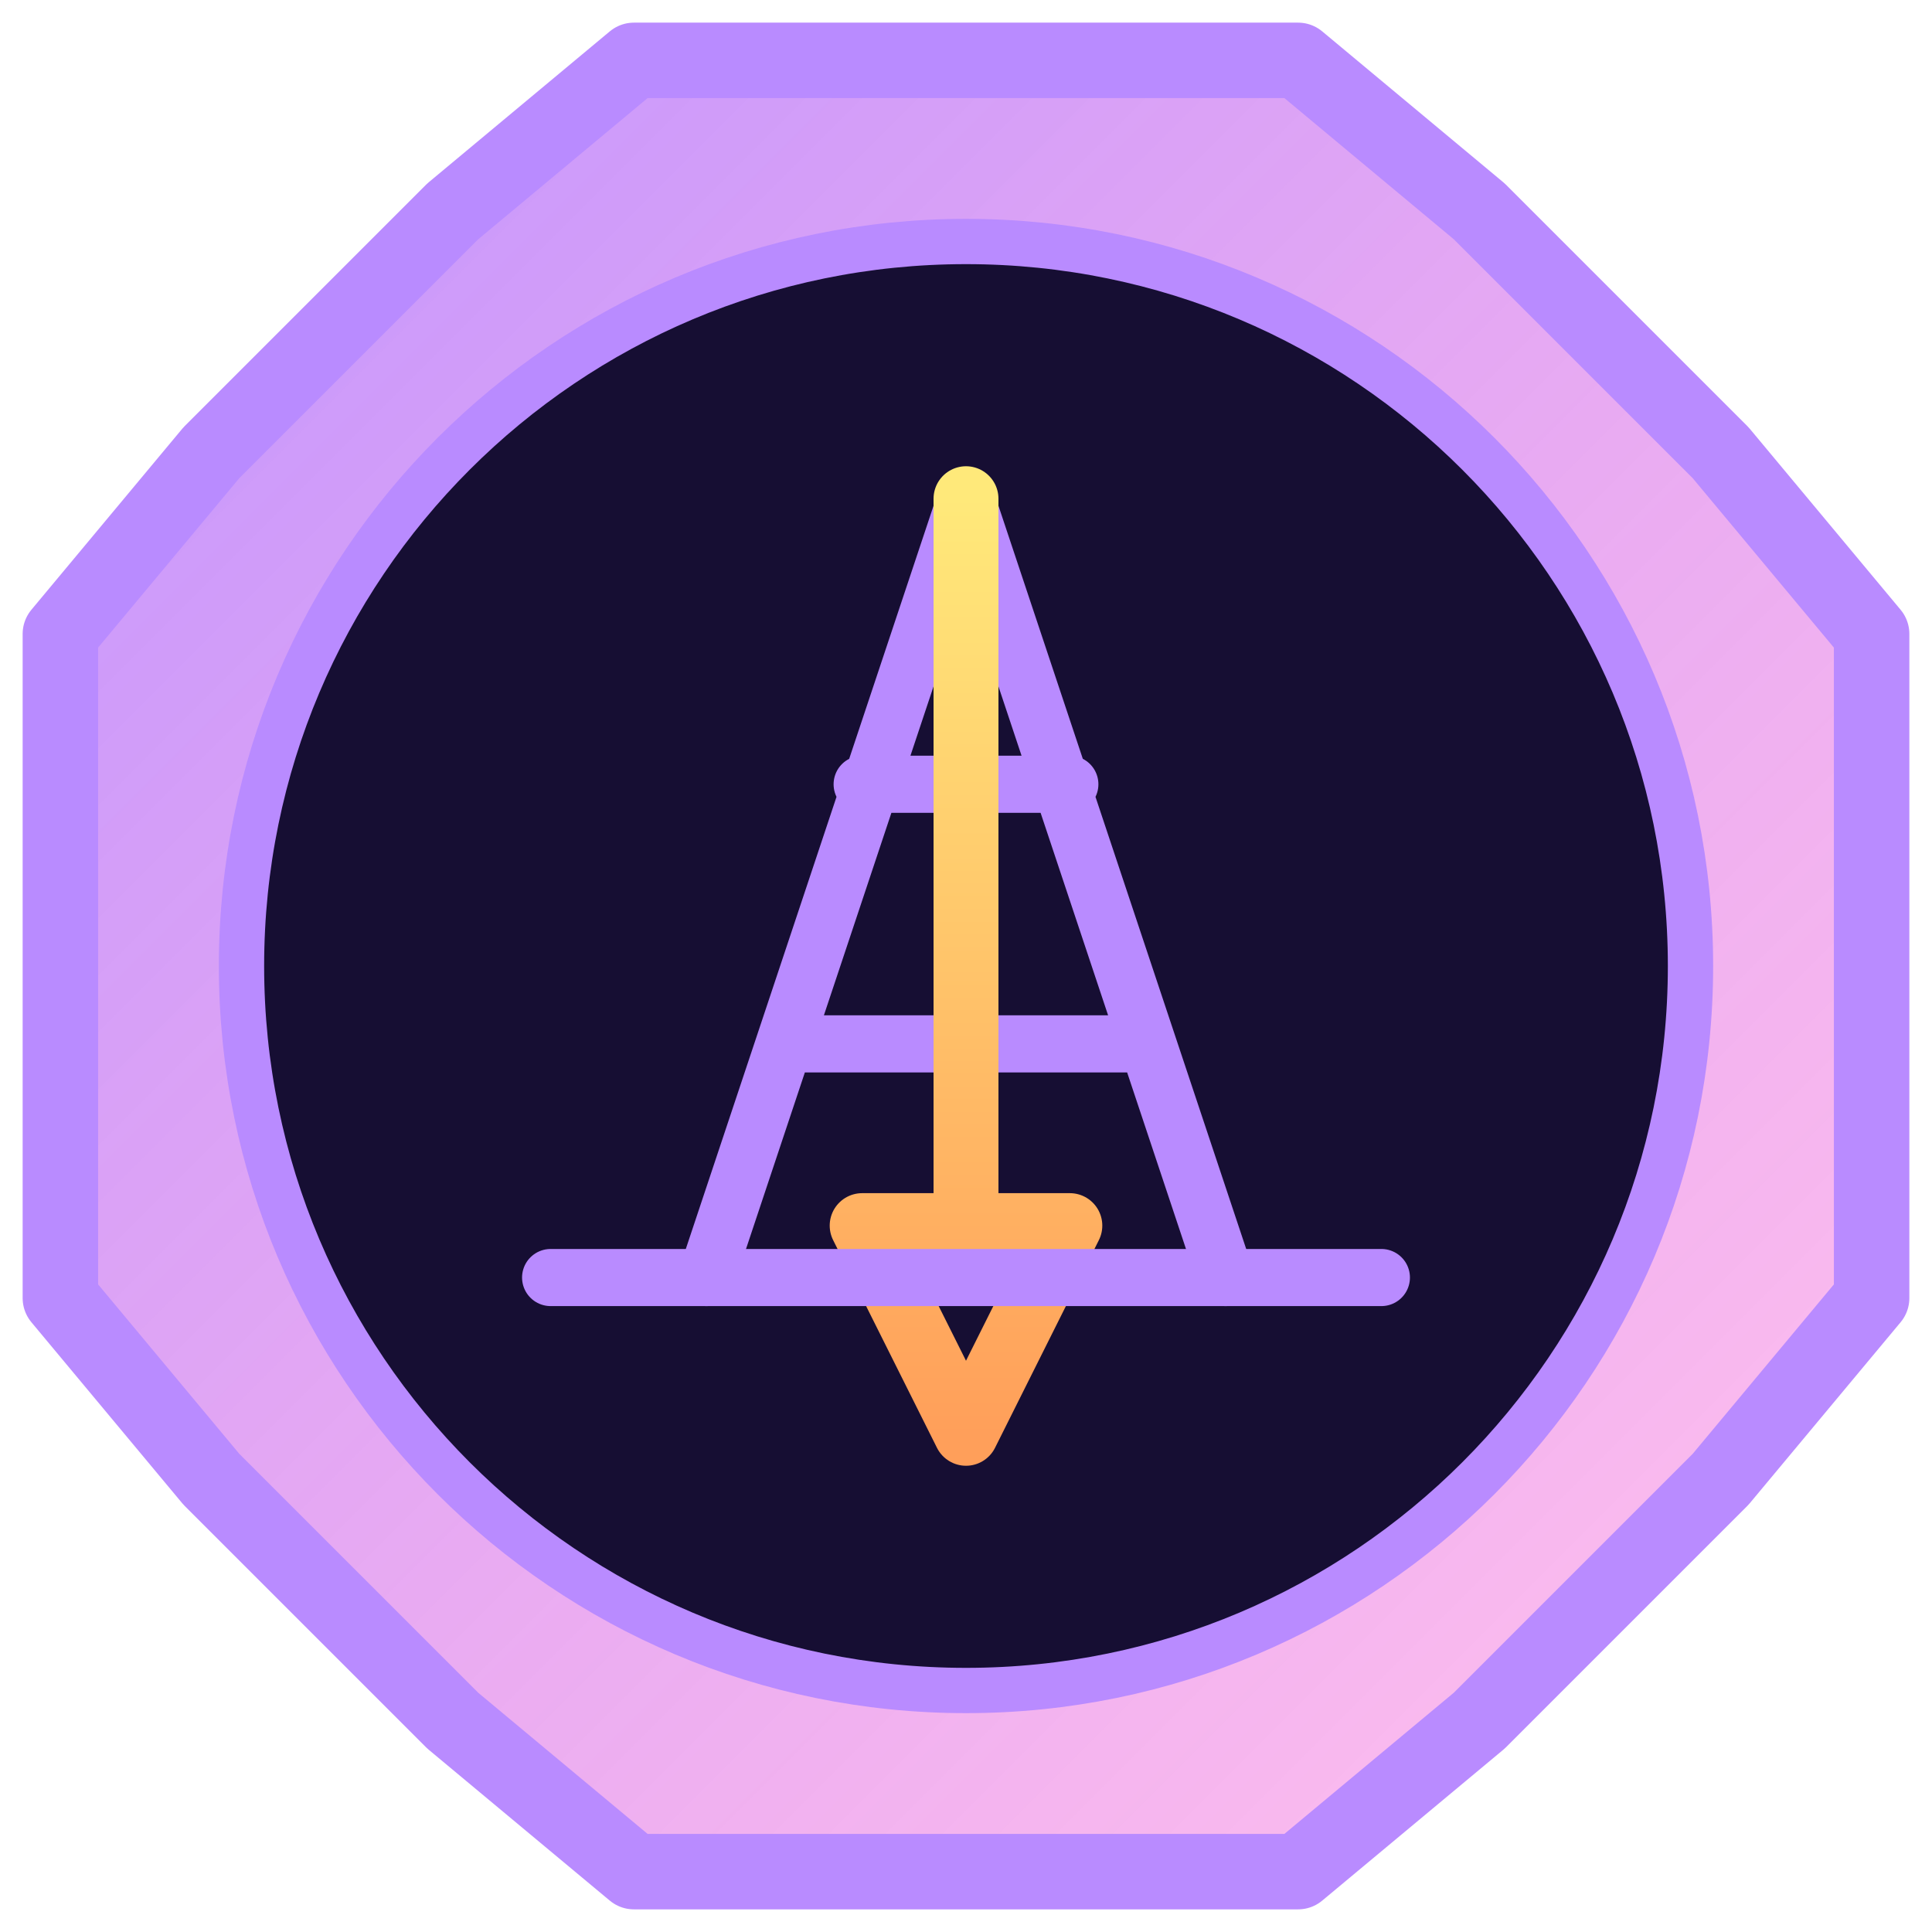
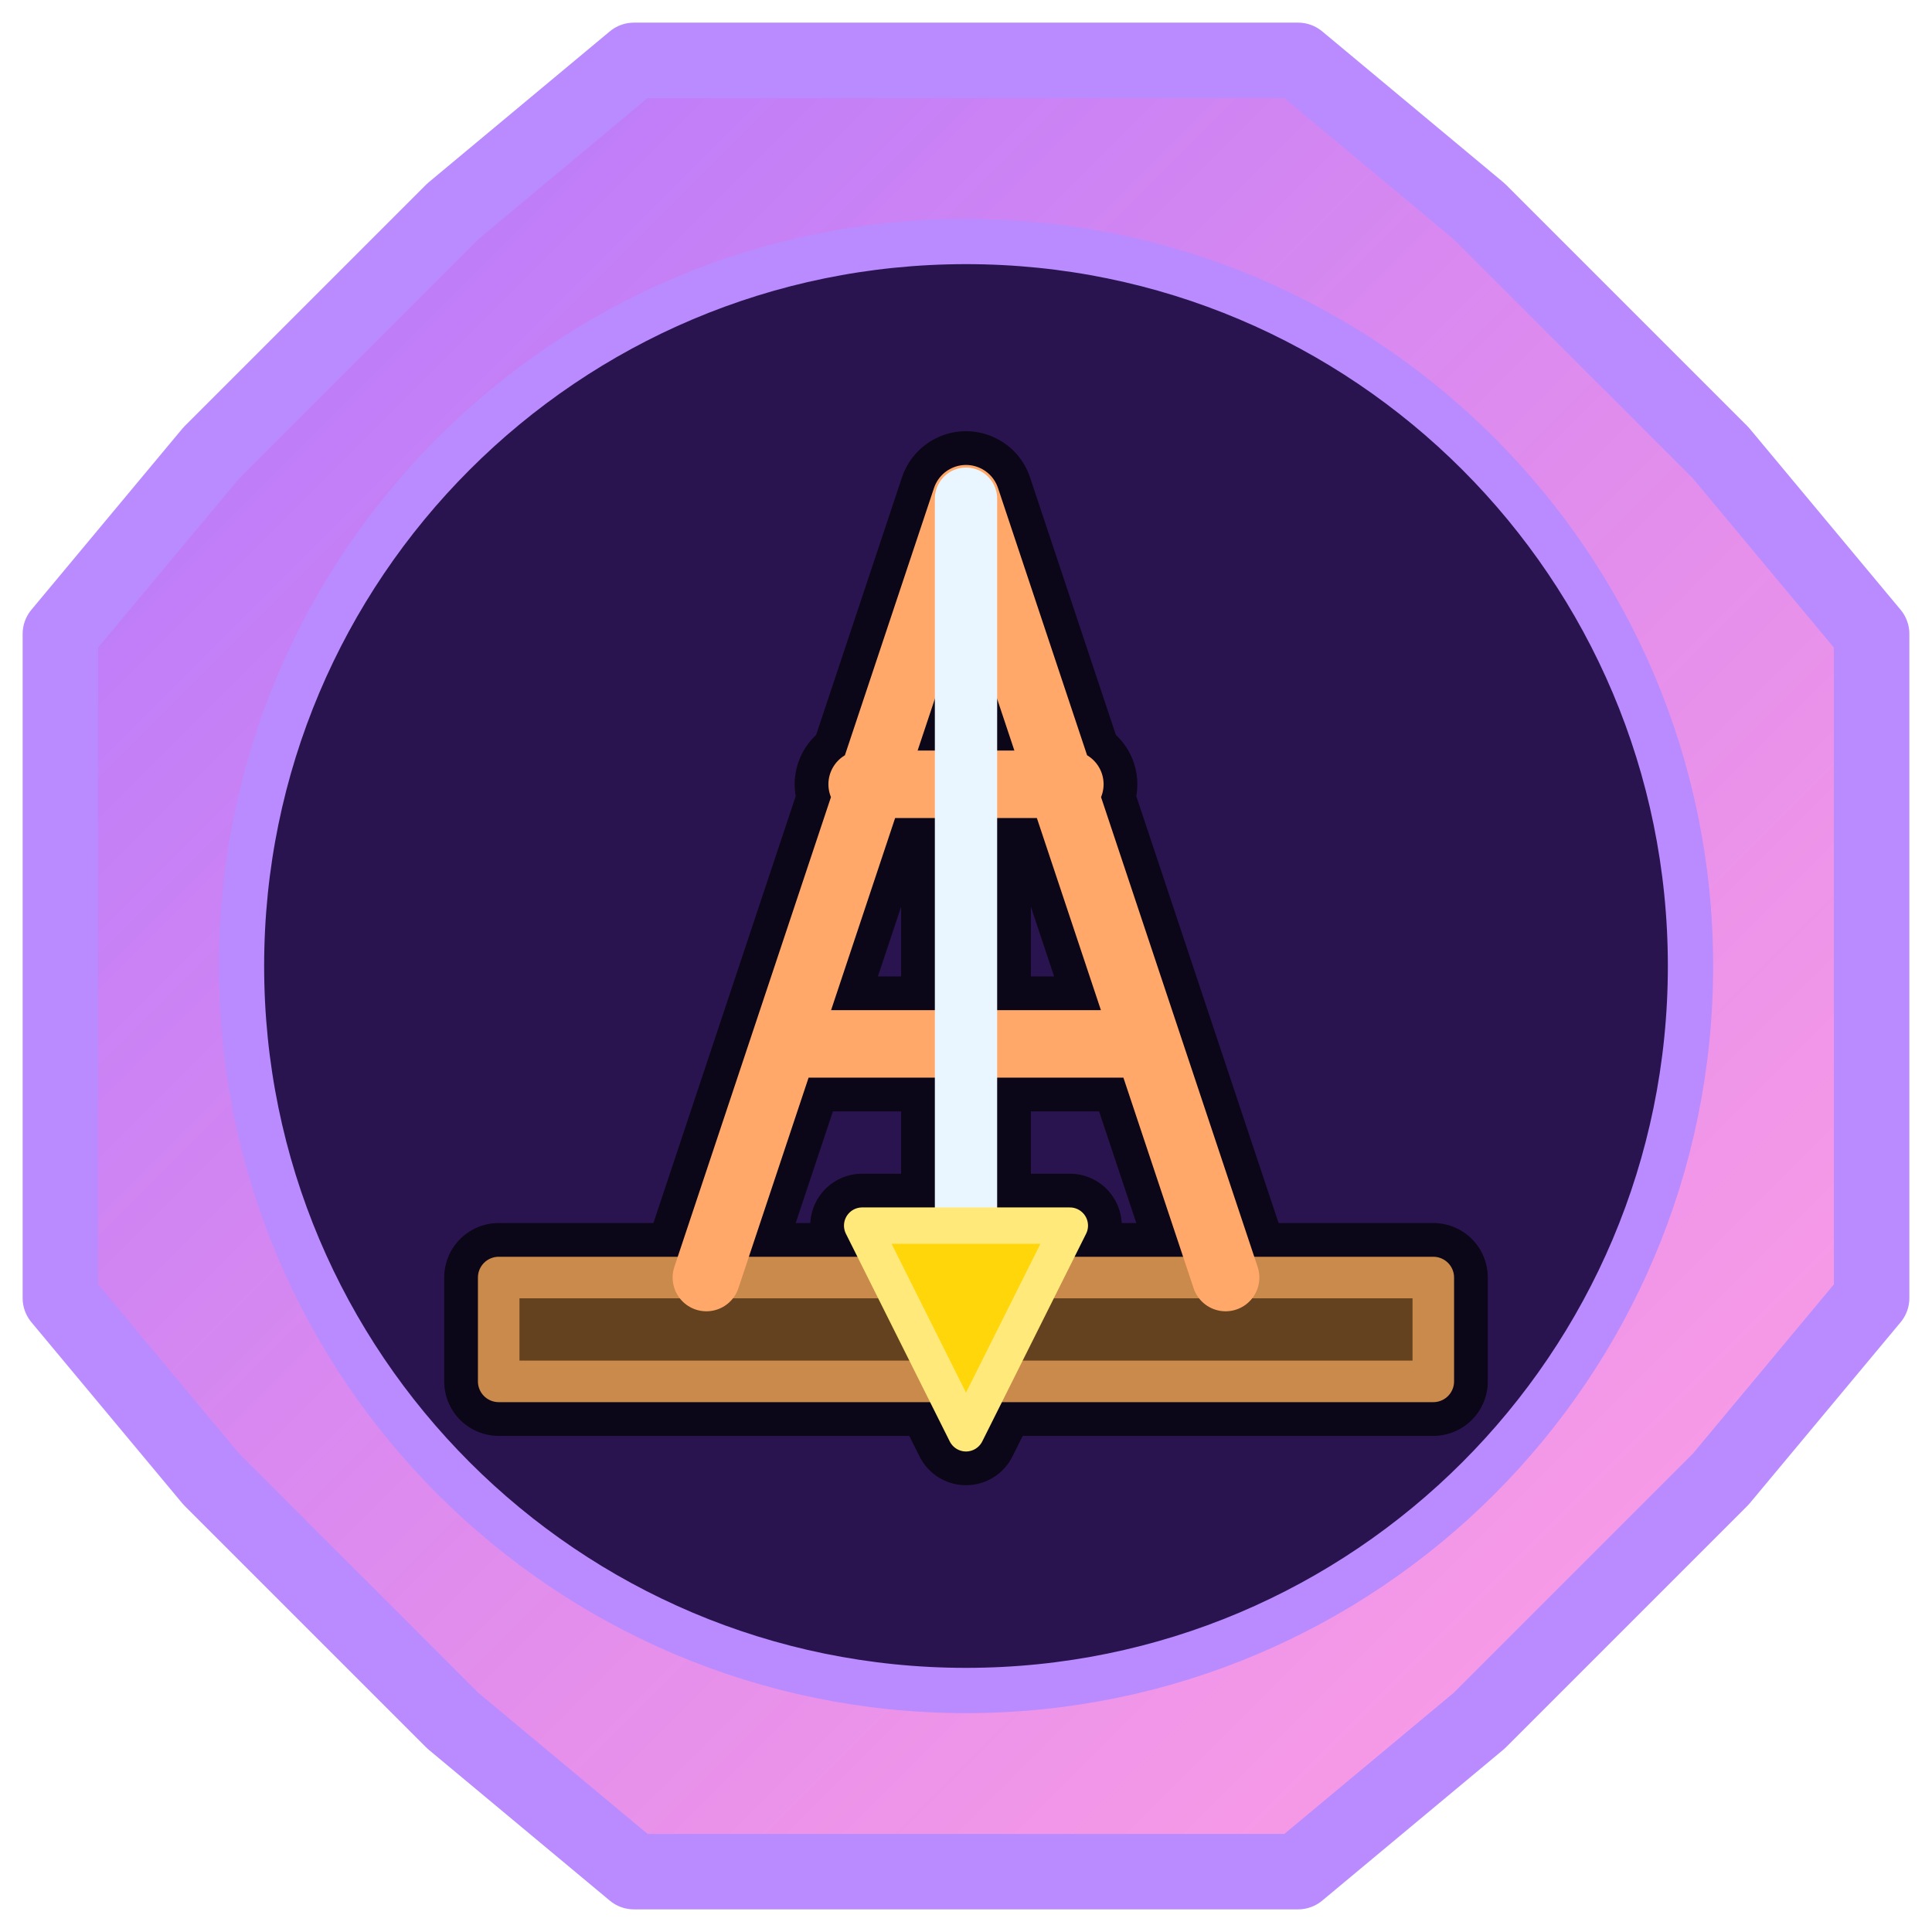
<svg xmlns="http://www.w3.org/2000/svg" viewBox="0 0 64 64" role="img" aria-label="Quarry Rig">
  <defs>
    <linearGradient id="p107" x1="0" y1="0" x2="1" y2="1">
-       <stop offset="0" stop-color="#8b3dff" stop-opacity=".55" />
-       <stop offset="1" stop-color="#ff2ec4" stop-opacity=".3" />
-     </linearGradient>
-     <linearGradient id="g107" x1="0" y1="0" x2="0" y2="1">
-       <stop offset="0" stop-color="#ffe97a" />
-       <stop offset="1" stop-color="#ff9f5a" />
+       <stop offset="0" stop-color="#8b3dff" stop-opacity=".7" />
+       <stop offset="1" stop-color="#ff2ec4" stop-opacity=".45" />
    </linearGradient>
  </defs>
-   <path d="M21 2h22l6 5 8 8 5 6v22l-5 6-8 8-6 5H21l-6-5-8-8-5-6V21l5-6 8-8z" fill="url(#p107)" stroke="#b98bff" stroke-width="2.500" stroke-linejoin="round" />
-   <circle cx="32" cy="32" r="24" fill="#160e33" stroke="#b98bff" stroke-width="1.500" />
+   <path d="M21 2h22l6 5 8 8 5 6v22l-5 6-8 8-6 5H21l-6-5-8-8-5-6V21l5-6 8-8z" fill="url(#p107)" fill-opacity="1" stroke="#b98bff" stroke-width="2.5" stroke-linecap="round" stroke-linejoin="round" />
+   <circle cx="32" cy="32" r="24" fill="#2a1450" fill-opacity="1" stroke="#b98bff" stroke-width="1.5" />
  <g transform="translate(32 32) scale(0.86) translate(-32 -32)">
-     <path d="M22 44l10-30 10 30M25 35h14M28 25h8" stroke-linecap="round" stroke-linejoin="round" fill="none" stroke="#b98bff" stroke-width="2.200" />
-     <path d="M32 14v28M28 42l4 8 4-8z" stroke-linecap="round" stroke-linejoin="round" fill="none" stroke="url(#g107)" stroke-width="2.500" />
-     <path d="M16 44h32" stroke-linecap="round" stroke-linejoin="round" fill="none" stroke="#b98bff" stroke-width="2.200" />
+     <path d="M14 44h36v4H14z" fill="#0b0718" fill-opacity="1" stroke="#0b0718" stroke-width="4.2" stroke-linecap="round" stroke-linejoin="round" />
+     <path d="M22 44l10-30 10 30M25 35h14M28 25h8" fill="none" fill-opacity="1" stroke="#0b0718" stroke-width="5.2" stroke-linecap="round" stroke-linejoin="round" />
+     <path d="M32 14v28" fill="none" fill-opacity="1" stroke="#0b0718" stroke-width="5" stroke-linecap="round" stroke-linejoin="round" />
+     <path d="M28 42l4 8 4-8z" fill="#0b0718" fill-opacity="1" stroke="#0b0718" stroke-width="4" stroke-linecap="round" stroke-linejoin="round" />
+     <path d="M14 44h36v4H14z" fill="#64421f" fill-opacity="1" stroke="#c98a4b" stroke-width="1.6" stroke-linecap="round" stroke-linejoin="round" />
+     <path d="M22 44l10-30 10 30M25 35h14M28 25h8" fill="none" fill-opacity="1" stroke="#ffa86a" stroke-width="2.6" stroke-linecap="round" stroke-linejoin="round" />
+     <path d="M32 14v28" fill="none" fill-opacity="1" stroke="#eaf6ff" stroke-width="2.4" stroke-linecap="round" stroke-linejoin="round" />
+     <path d="M28 42l4 8 4-8z" fill="#ffd60a" fill-opacity="1" stroke="#ffe97a" stroke-width="1.4" stroke-linecap="round" stroke-linejoin="round" />
  </g>
</svg>
